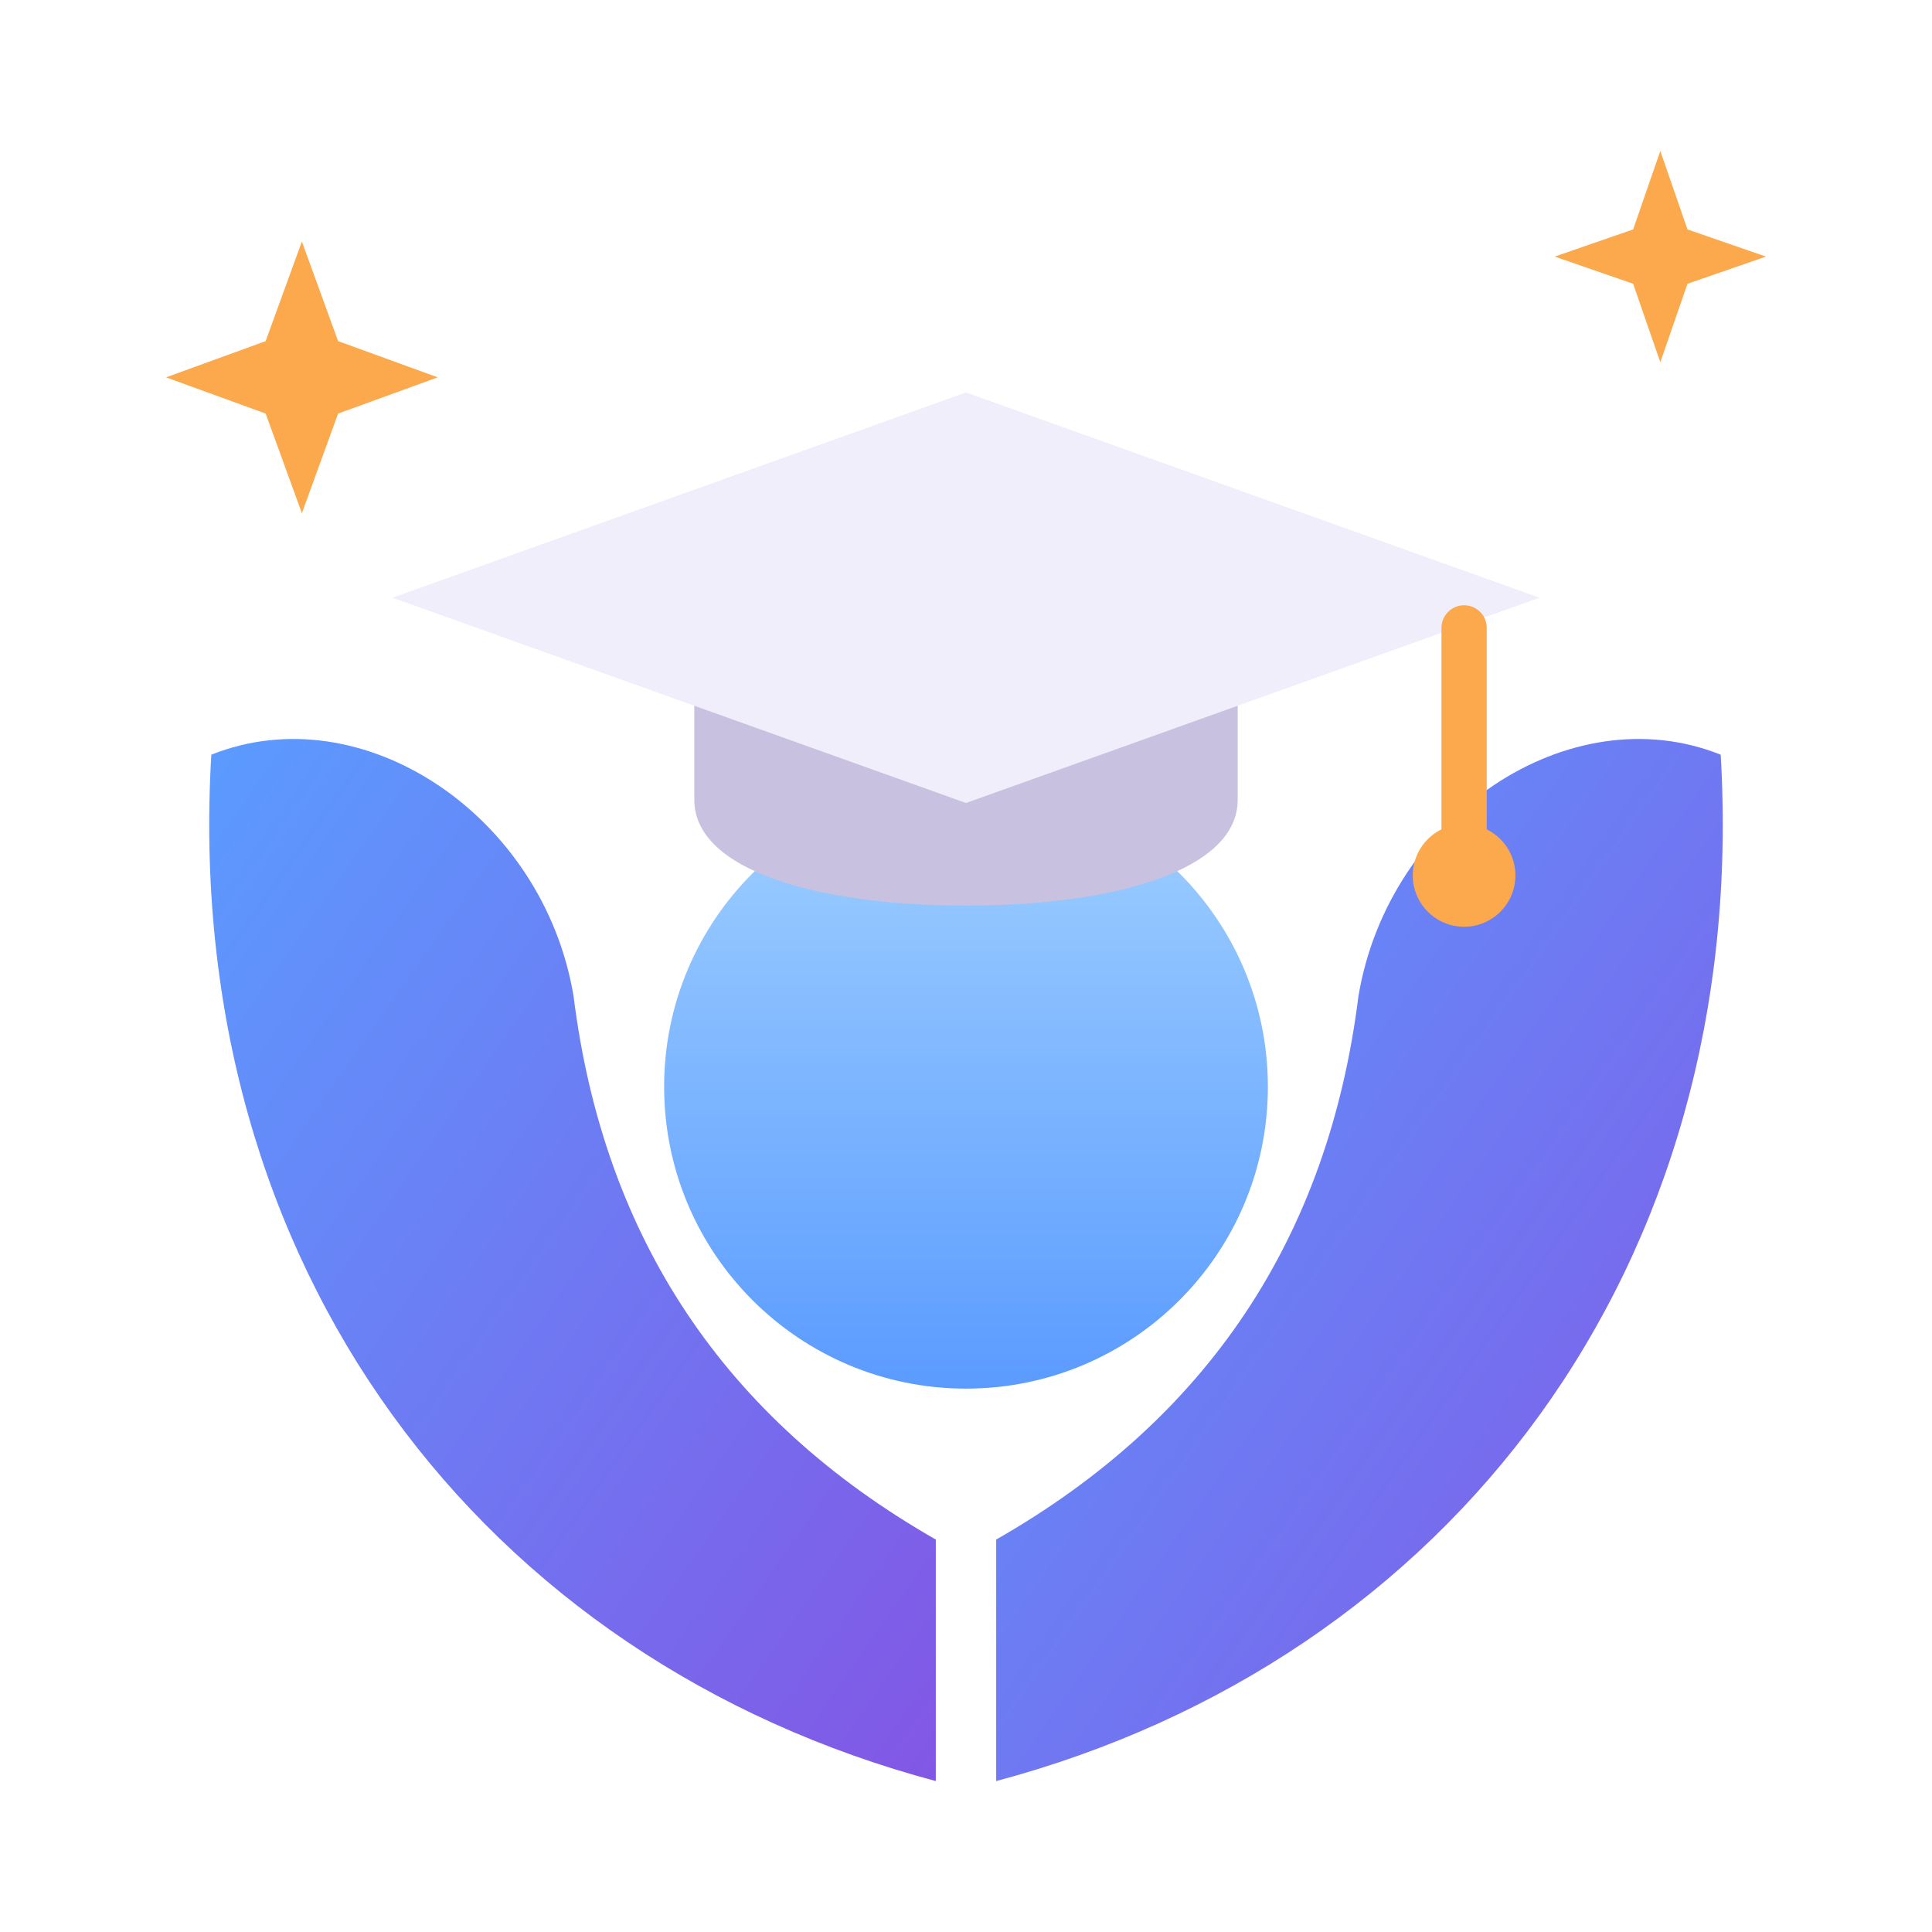
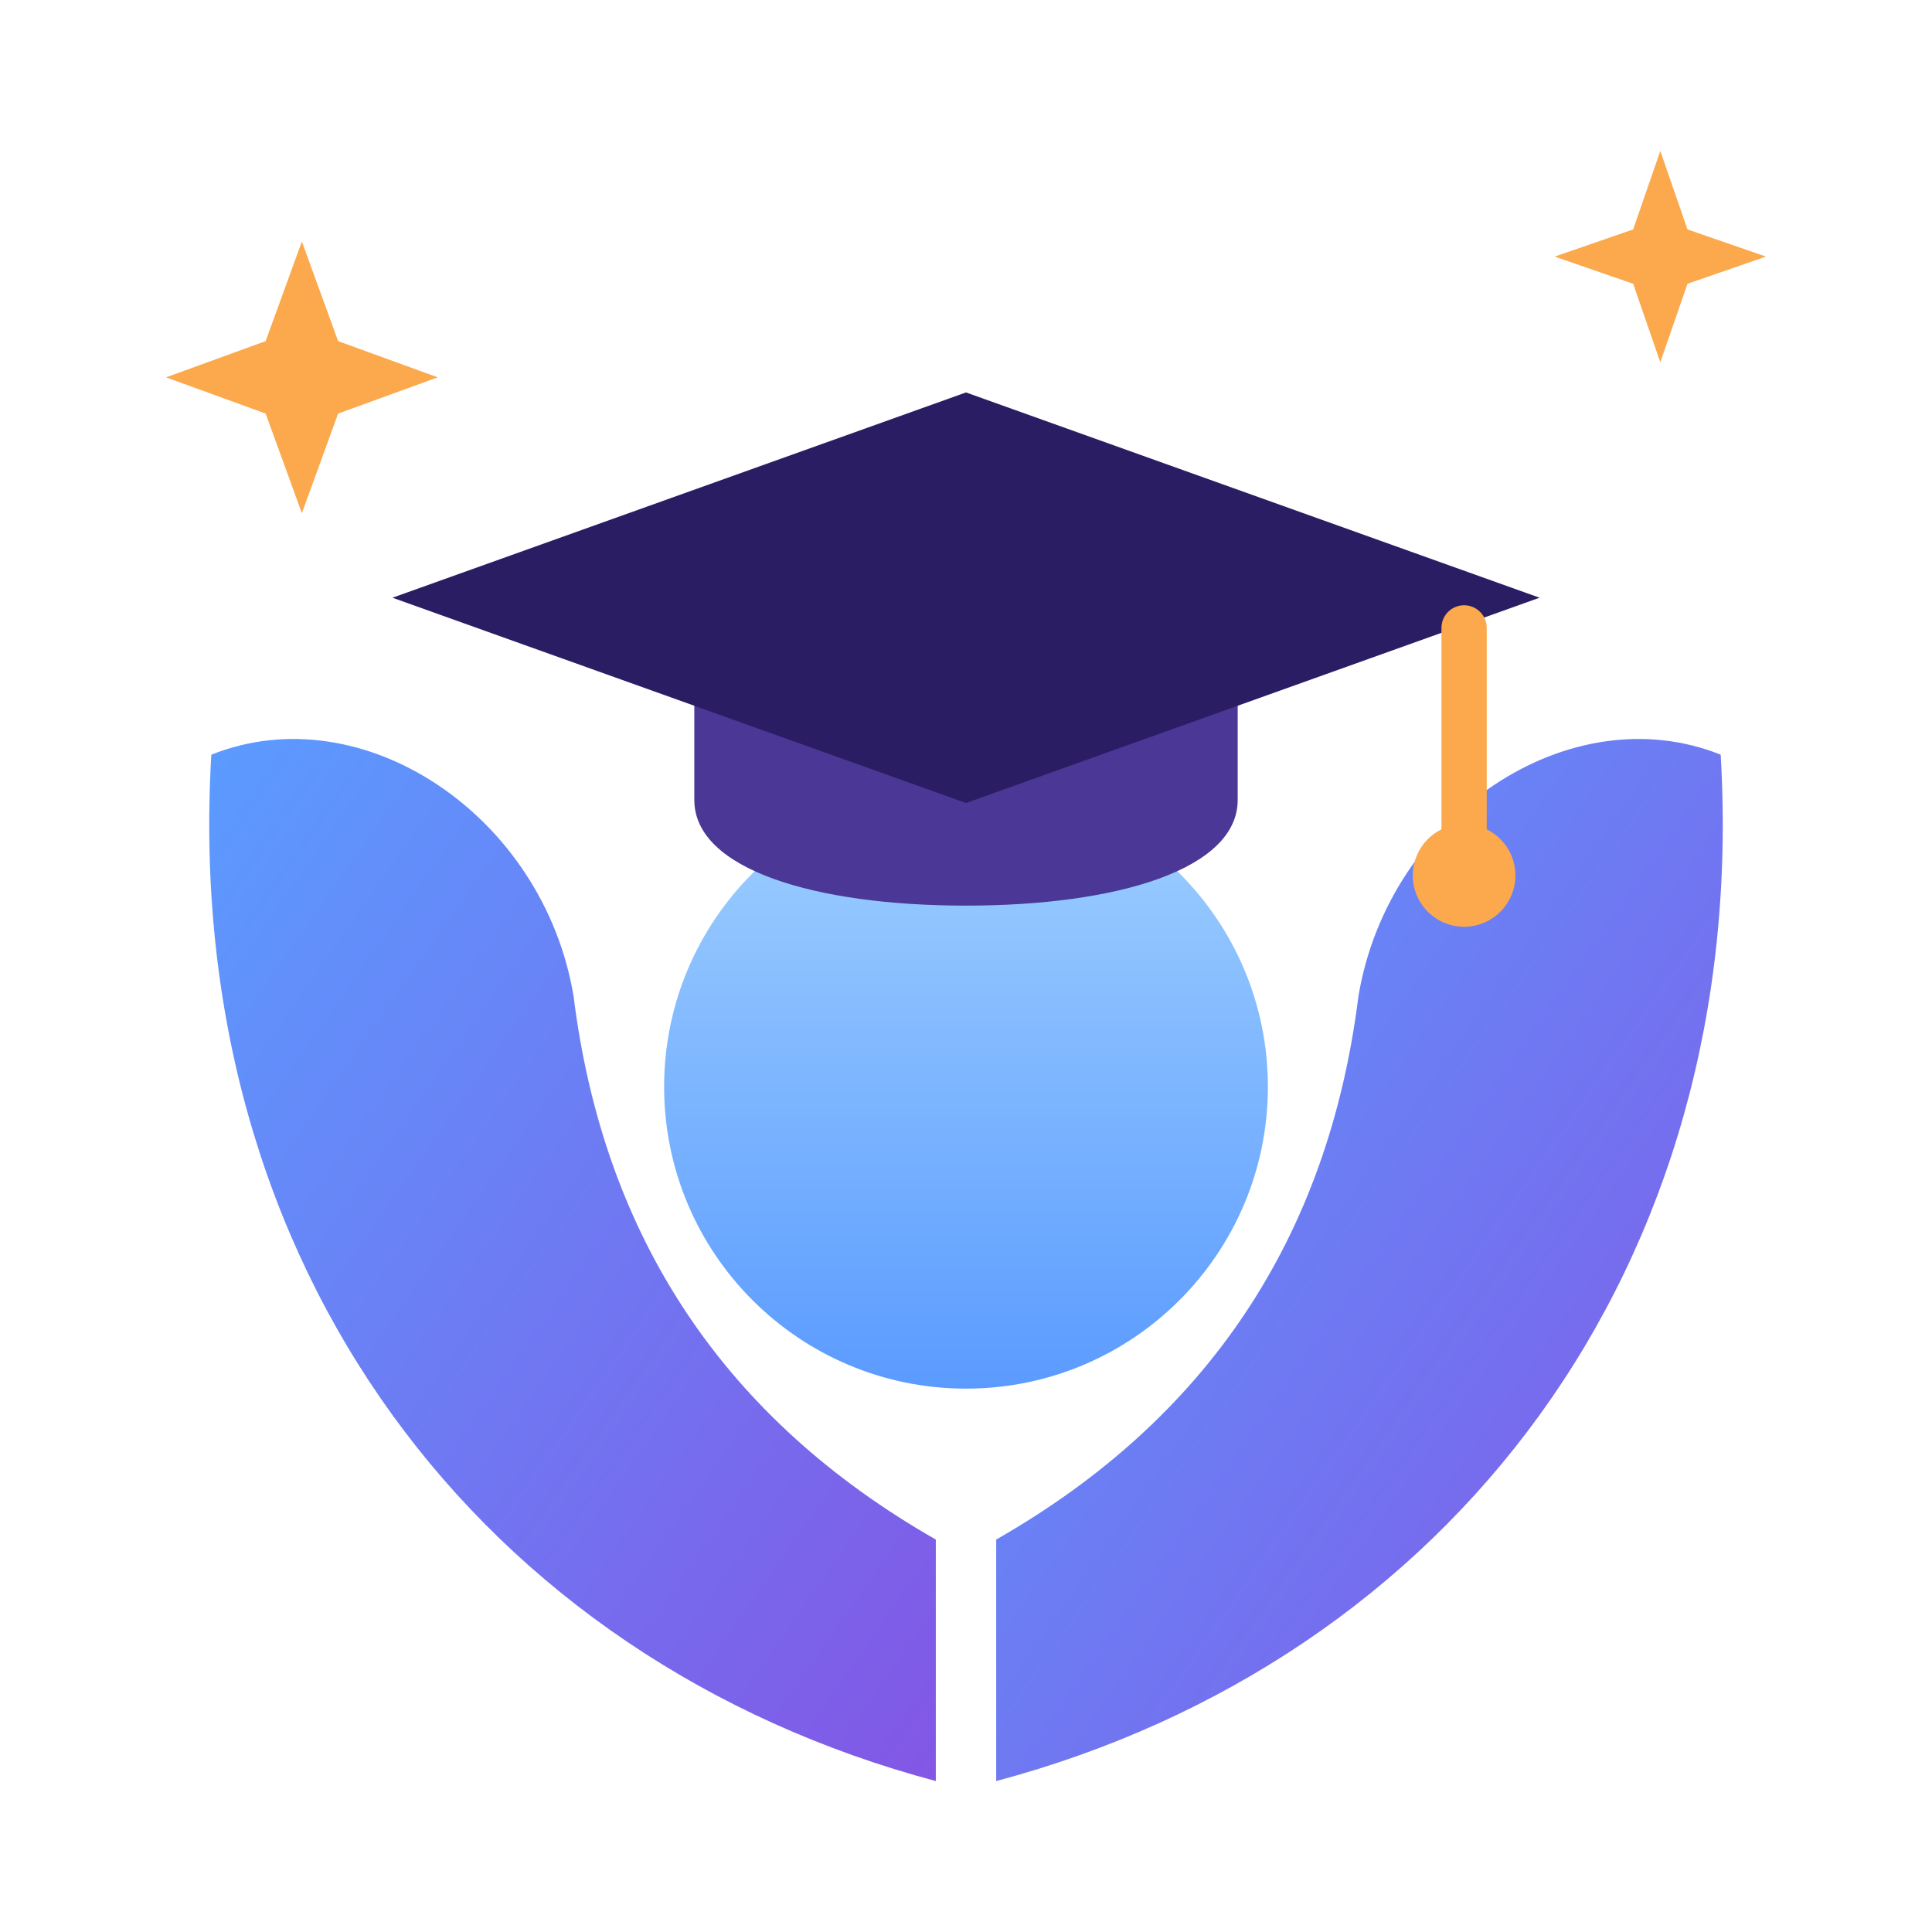
<svg xmlns="http://www.w3.org/2000/svg" viewBox="0 0 64 64" role="img" aria-label="Hub de Estudos">
  <defs>
    <linearGradient id="maos3" x1="0" y1="0" x2="1" y2="1">
      <stop offset="0" stop-color="#5b9bff" />
      <stop offset="1" stop-color="#8257e5" />
    </linearGradient>
    <linearGradient id="cabeca3" x1="0" y1="0" x2="0" y2="1">
      <stop offset="0" stop-color="#9fd0ff" />
      <stop offset="1" stop-color="#5b9bff" />
    </linearGradient>
  </defs>
  <path d="M7 25 C6 42 16 55 31 59 V51 C24 47 20 41 19 33 C18 27 12 23 7 25 Z" fill="url(#maos3)" />
  <path d="M57 25 C58 42 48 55 33 59 V51 C40 47 44 41 45 33 C46 27 52 23 57 25 Z" fill="url(#maos3)" />
  <circle cx="32" cy="36" r="10" fill="url(#cabeca3)" />
-   <path d="M23 22 V26.5 C23 28.8 27 30 32 30 C37 30 41 28.8 41 26.5 V22 L32 25.2 Z" fill="#c8c1e0" />
-   <path d="M32 13 L51 19.8 L32 26.6 L13 19.8 Z" fill="#f1eefb" />
+   <path d="M23 22 V26.5 C23 28.8 27 30 32 30 C37 30 41 28.8 41 26.5 V22 L32 25.2 Z" fill="#4a3796" />
+   <path d="M32 13 L51 19.8 L32 26.6 L13 19.8 Z" fill="#2b1d63" />
  <path d="M48.5 20.8 V28" stroke="#fba94c" stroke-width="1.5" stroke-linecap="round" />
  <circle cx="48.5" cy="29" r="1.7" fill="#fba94c" />
  <path d="M10 8 L11.2 11.3 L14.5 12.5 L11.2 13.7 L10 17 L8.8 13.7 L5.5 12.5 L8.8 11.3 Z" fill="#fba94c" />
  <path d="M55 5 L55.9 7.6 L58.5 8.5 L55.9 9.4 L55 12 L54.1 9.4 L51.5 8.5 L54.1 7.6 Z" fill="#fba94c" />
</svg>
